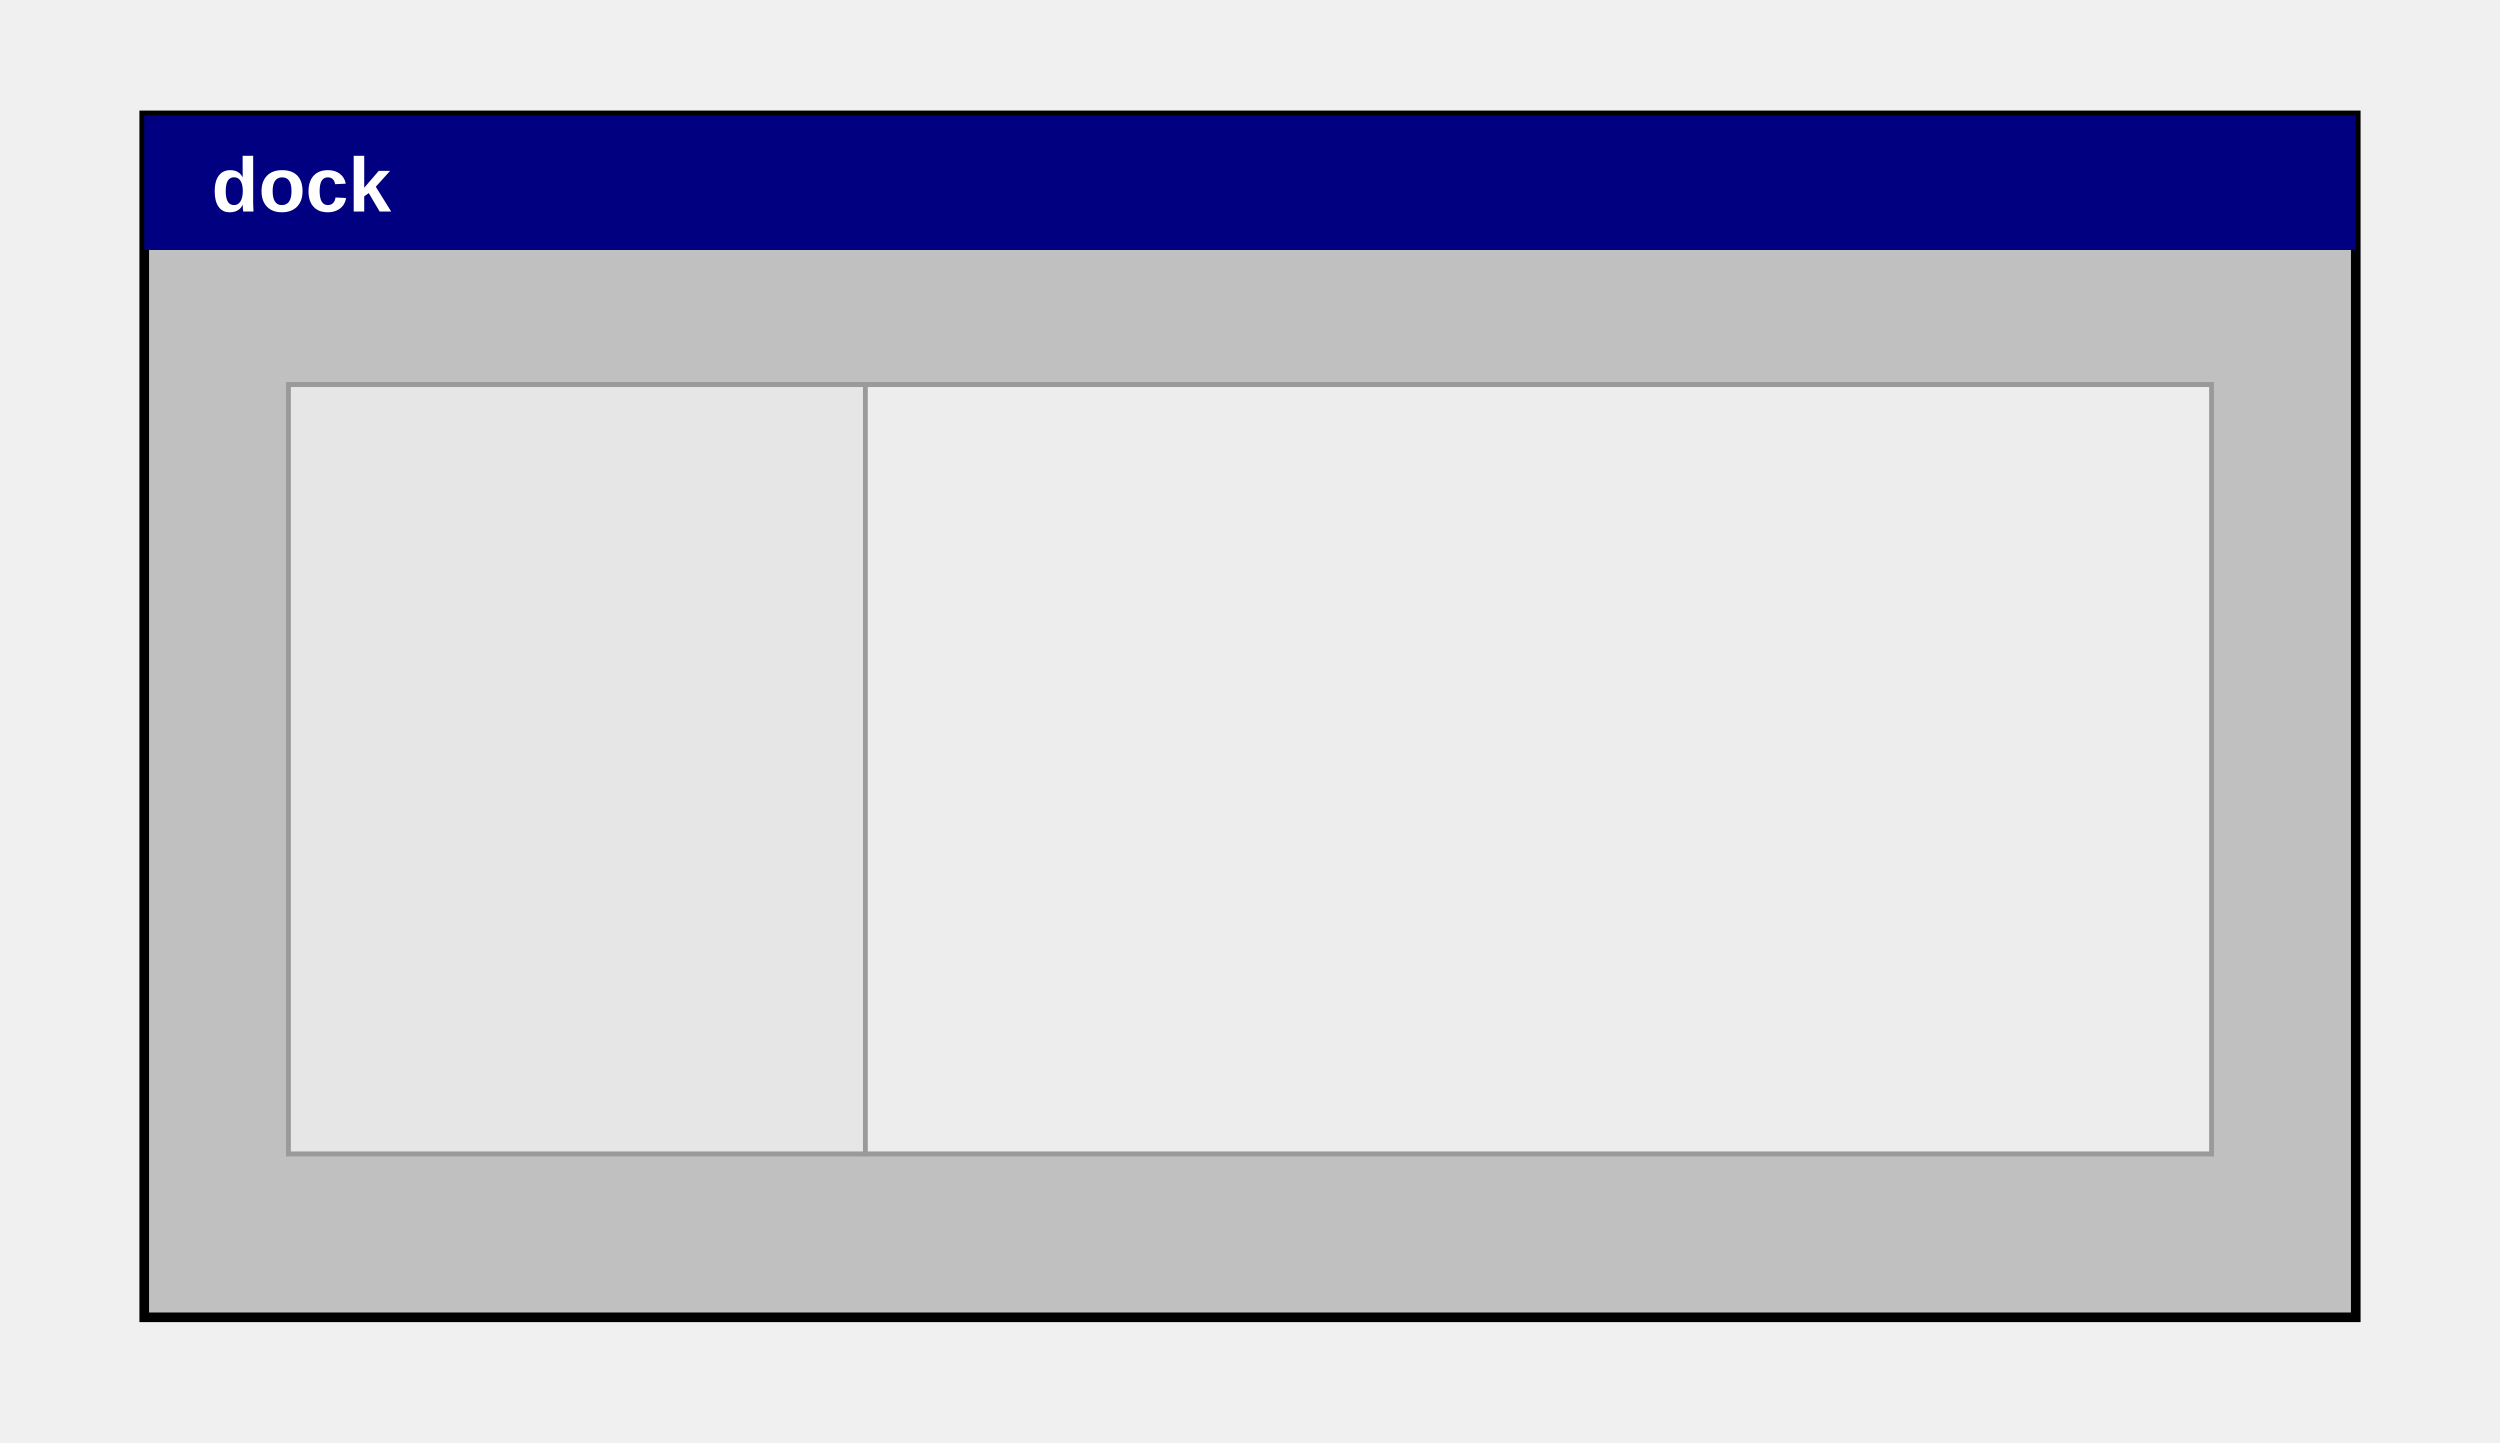
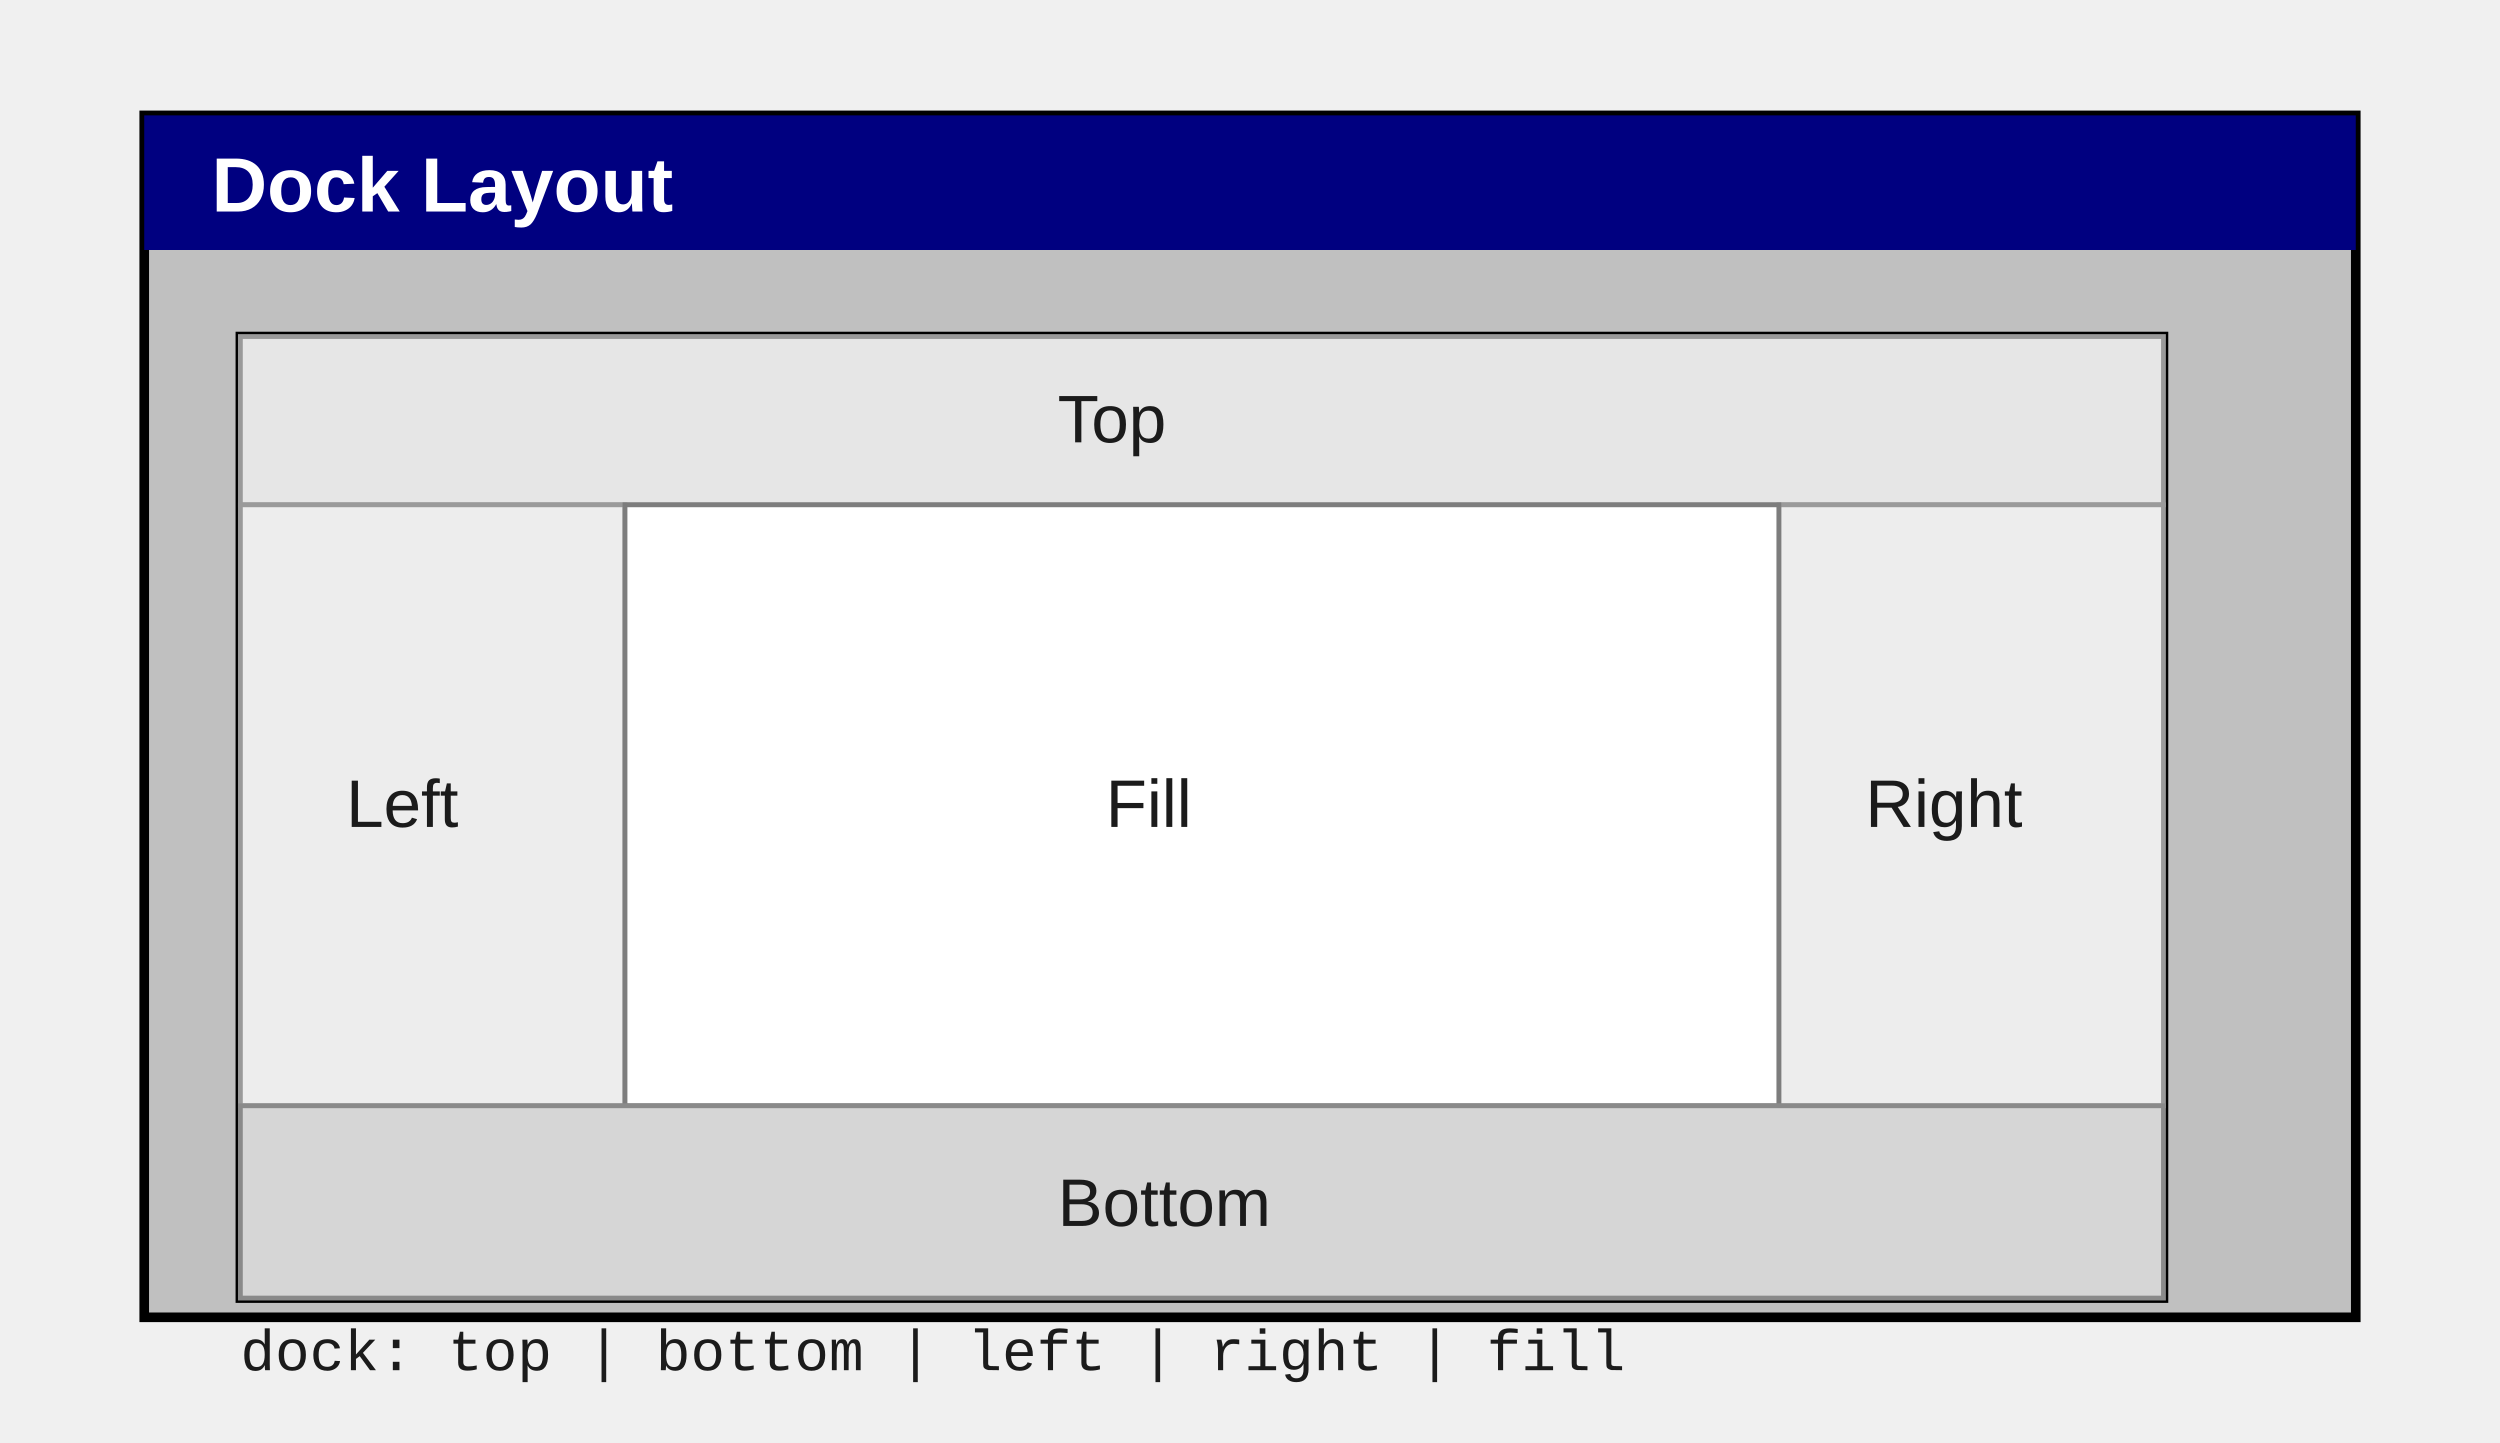
<svg xmlns="http://www.w3.org/2000/svg" width="520" height="300" viewBox="0 0 520 300">
  <defs>
    <style>
      .title { font: 600 16px 'Segoe UI', Arial, sans-serif; fill: #ffffff; }
      .text { font: 14px 'Segoe UI', Arial, sans-serif; fill: #1b1b1b; }
      .muted { font: 12px 'Segoe UI', Arial, sans-serif; fill: #5a5a5a; }
      .window { fill: #c0c0c0; stroke: #000; stroke-width: 2; }
      .titlebar { fill: #000080; }
      .panel { fill: #ededed; stroke: #9a9a9a; stroke-width: 1; }
      .inset { fill: #ffffff; stroke: #7d7d7d; stroke-width: 1; }
      .button { fill: #d7d7d7; stroke: #7d7d7d; stroke-width: 1; }
      .status { fill: #d6d6d6; stroke: #8a8a8a; stroke-width: 1; }
      .menu { fill: #e6e6e6; stroke: #9a9a9a; stroke-width: 1; }
      .accent { fill: #000080; }
    </style>
  </defs>
  <rect x="30" y="24" width="460" height="250" class="window" />
  <rect x="30" y="24" width="460" height="28" class="titlebar" />
-   <text x="44" y="44" class="title">dock</text>
-   <rect x="60" y="80" width="400" height="160" class="panel" />
-   <rect x="60" y="80" width="120" height="160" class="menu" />
-   <rect x="180" y="80" width="280" height="160" class="panel" />
+   <text x="44" y="44" class="title">Dock Layout</text>
+   <rect x="50" y="70" width="400" height="200" class="window" />
+   <rect x="50" y="70" width="400" height="35" class="menu" />
+   <text x="220" y="92" class="text">Top</text>
+   <rect x="50" y="105" width="80" height="125" class="panel" />
+   <text x="72" y="172" class="text">Left</text>
+   <rect x="370" y="105" width="80" height="125" class="panel" />
+   <text x="388" y="172" class="text">Right</text>
+   <rect x="130" y="105" width="240" height="125" class="inset" />
+   <text x="230" y="172" class="text">Fill</text>
+   <rect x="50" y="230" width="400" height="40" class="status" />
+   <text x="220" y="255" class="text">Bottom</text>
+   <text x="50" y="285" style="font: 12px 'Courier New'; fill: #1b1b1b;">dock: top | bottom | left | right | fill</text>
</svg>
